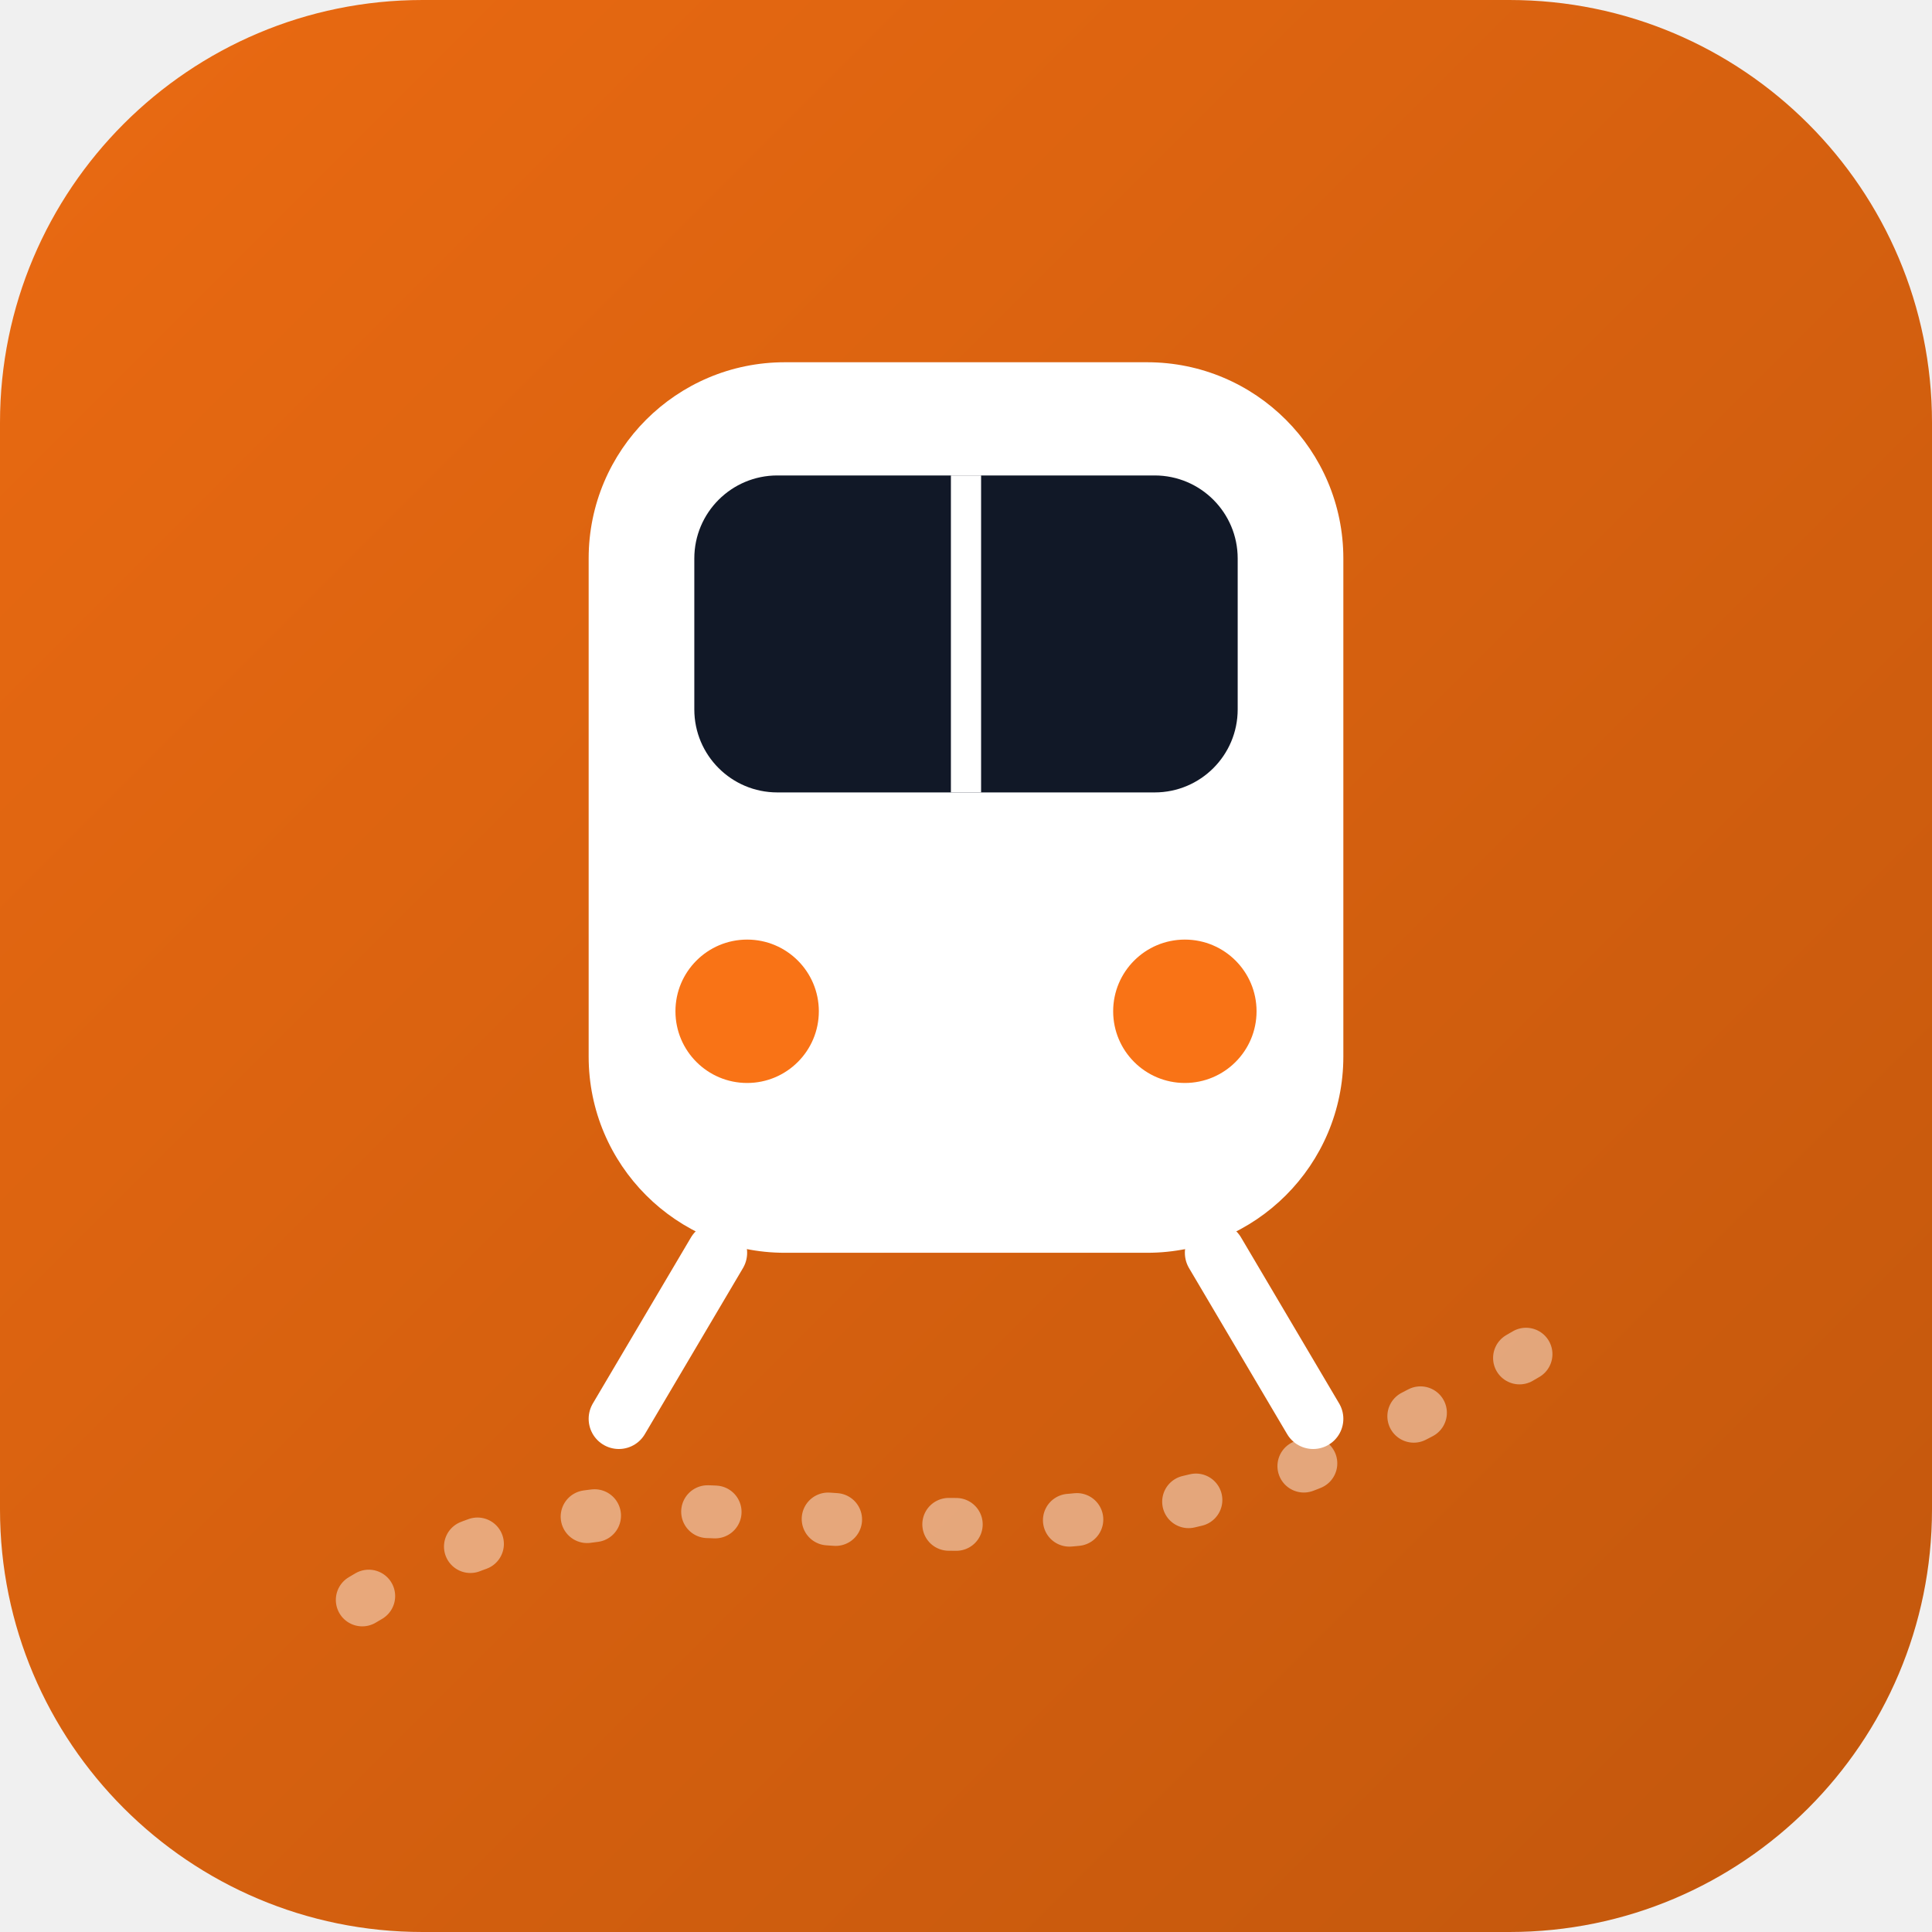
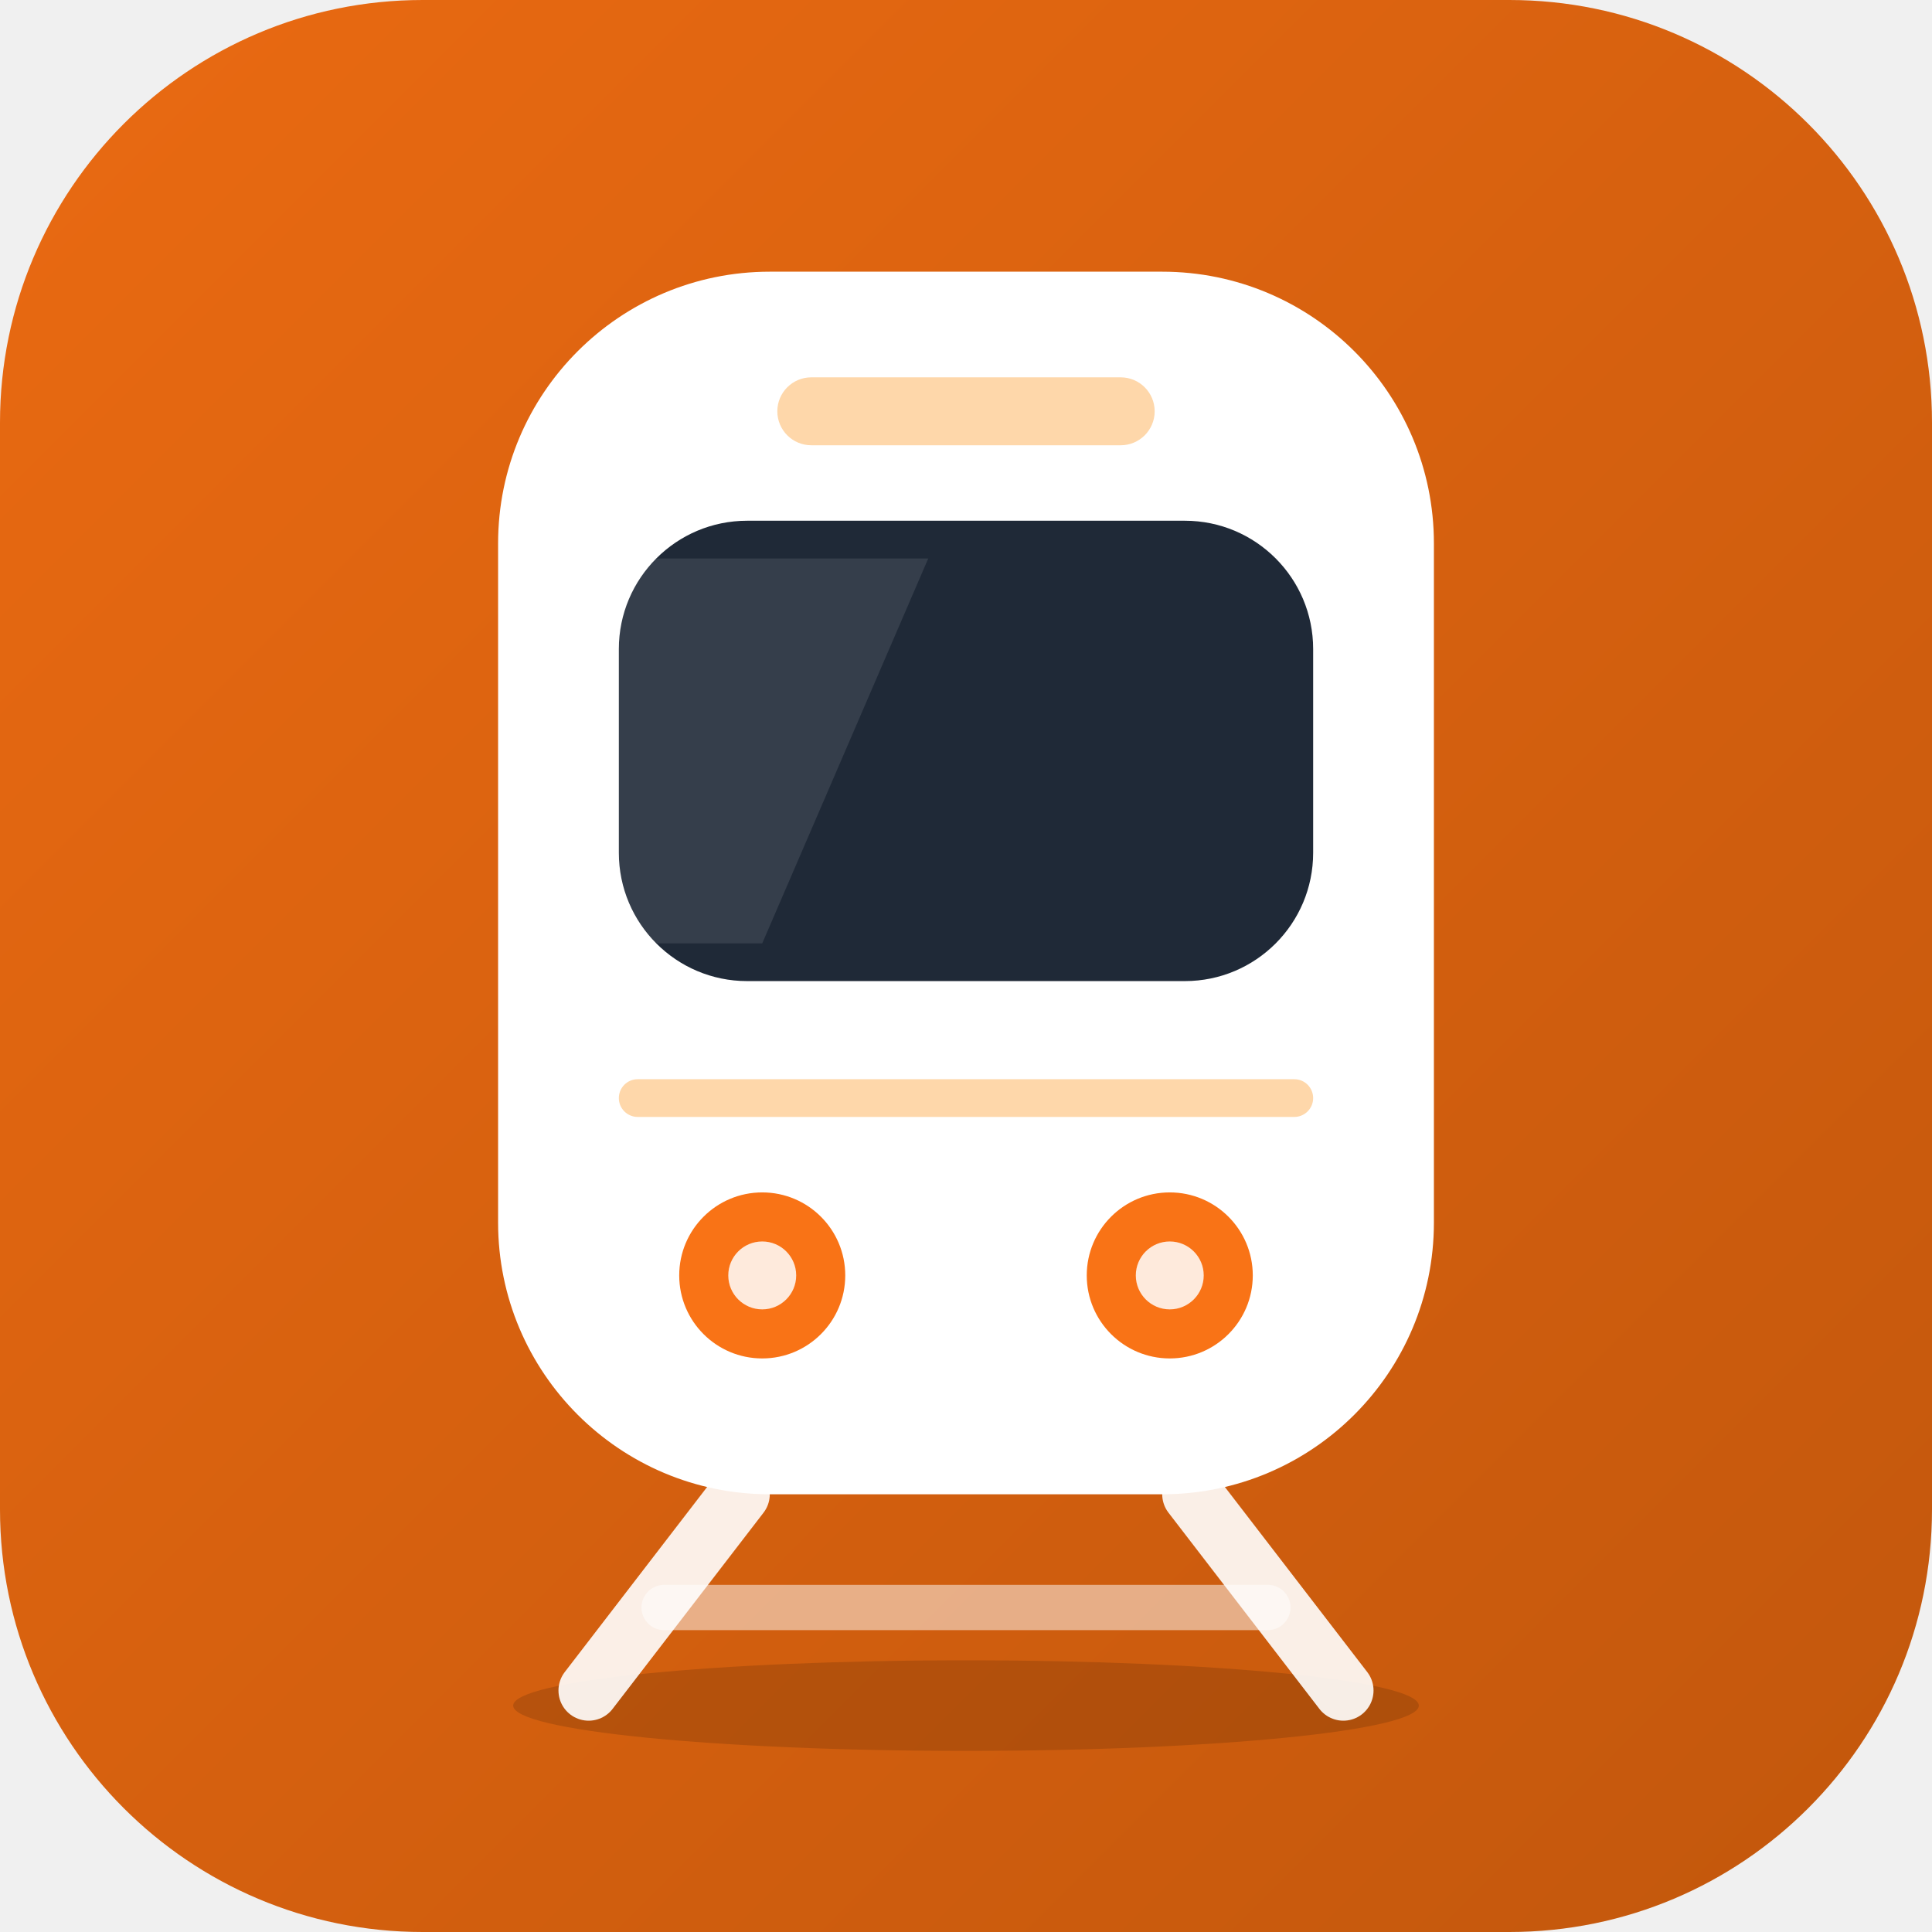
<svg xmlns="http://www.w3.org/2000/svg" viewBox="0 0 512 512" role="img" aria-label="NextStop">
  <defs>
    <linearGradient id="bg" x1="0" y1="0" x2="1" y2="1">
      <stop offset="0" stop-color="#EA6A12" />
      <stop offset="1" stop-color="#C2570C" />
    </linearGradient>
  </defs>
  <rect width="512" height="512" rx="112" fill="url(#bg)" />
-   <path d="M96 424c60-36 96-20 160-20s100-16 160-52" fill="none" stroke="#fff" stroke-opacity=".45" stroke-width="14" stroke-linecap="round" stroke-dasharray="2 30" />
-   <rect x="156" y="96" width="200" height="236" rx="52" fill="#fff" />
-   <rect x="184" y="126" width="144" height="84" rx="22" fill="#111827" />
-   <path d="M256 126v84" stroke="#fff" stroke-width="8" />
-   <circle cx="198" cy="268" r="19" fill="#F97316" />
-   <circle cx="314" cy="268" r="19" fill="#F97316" />
-   <path d="M190 332l-26 44M322 332l26 44" stroke="#fff" stroke-width="16" stroke-linecap="round" />
+   <ellipse cx="256" cy="452" rx="120" ry="12" fill="#000" fill-opacity=".14" />
+   <path d="M196 396L156 448M316 396L356 448" stroke="#fff" stroke-opacity=".9" stroke-width="16" stroke-linecap="round" />
+   <path d="M176 426h160" stroke="#fff" stroke-opacity=".5" stroke-width="12" stroke-linecap="round" />
+   <rect x="132" y="72" width="248" height="324" rx="72" fill="#fff" />
+   <rect x="206" y="100" width="100" height="18" rx="9" fill="#FED7AA" />
+   <rect x="164" y="138" width="184" height="122" rx="34" fill="#1F2937" />
+   <path d="M190 148h56l-44 102h-36a14 14 0 0 1-14-14v-76a12 12 0 0 1 12-12Z" fill="#fff" fill-opacity=".1" />
+   <rect x="164" y="286" width="184" height="10" rx="5" fill="#FED7AA" />
+   <circle cx="202" cy="338" r="22" fill="#F97316" />
+   <circle cx="310" cy="338" r="22" fill="#F97316" />
+   <circle cx="202" cy="338" r="9" fill="#fff" fill-opacity=".85" />
+   <circle cx="310" cy="338" r="9" fill="#fff" fill-opacity=".85" />
</svg>
